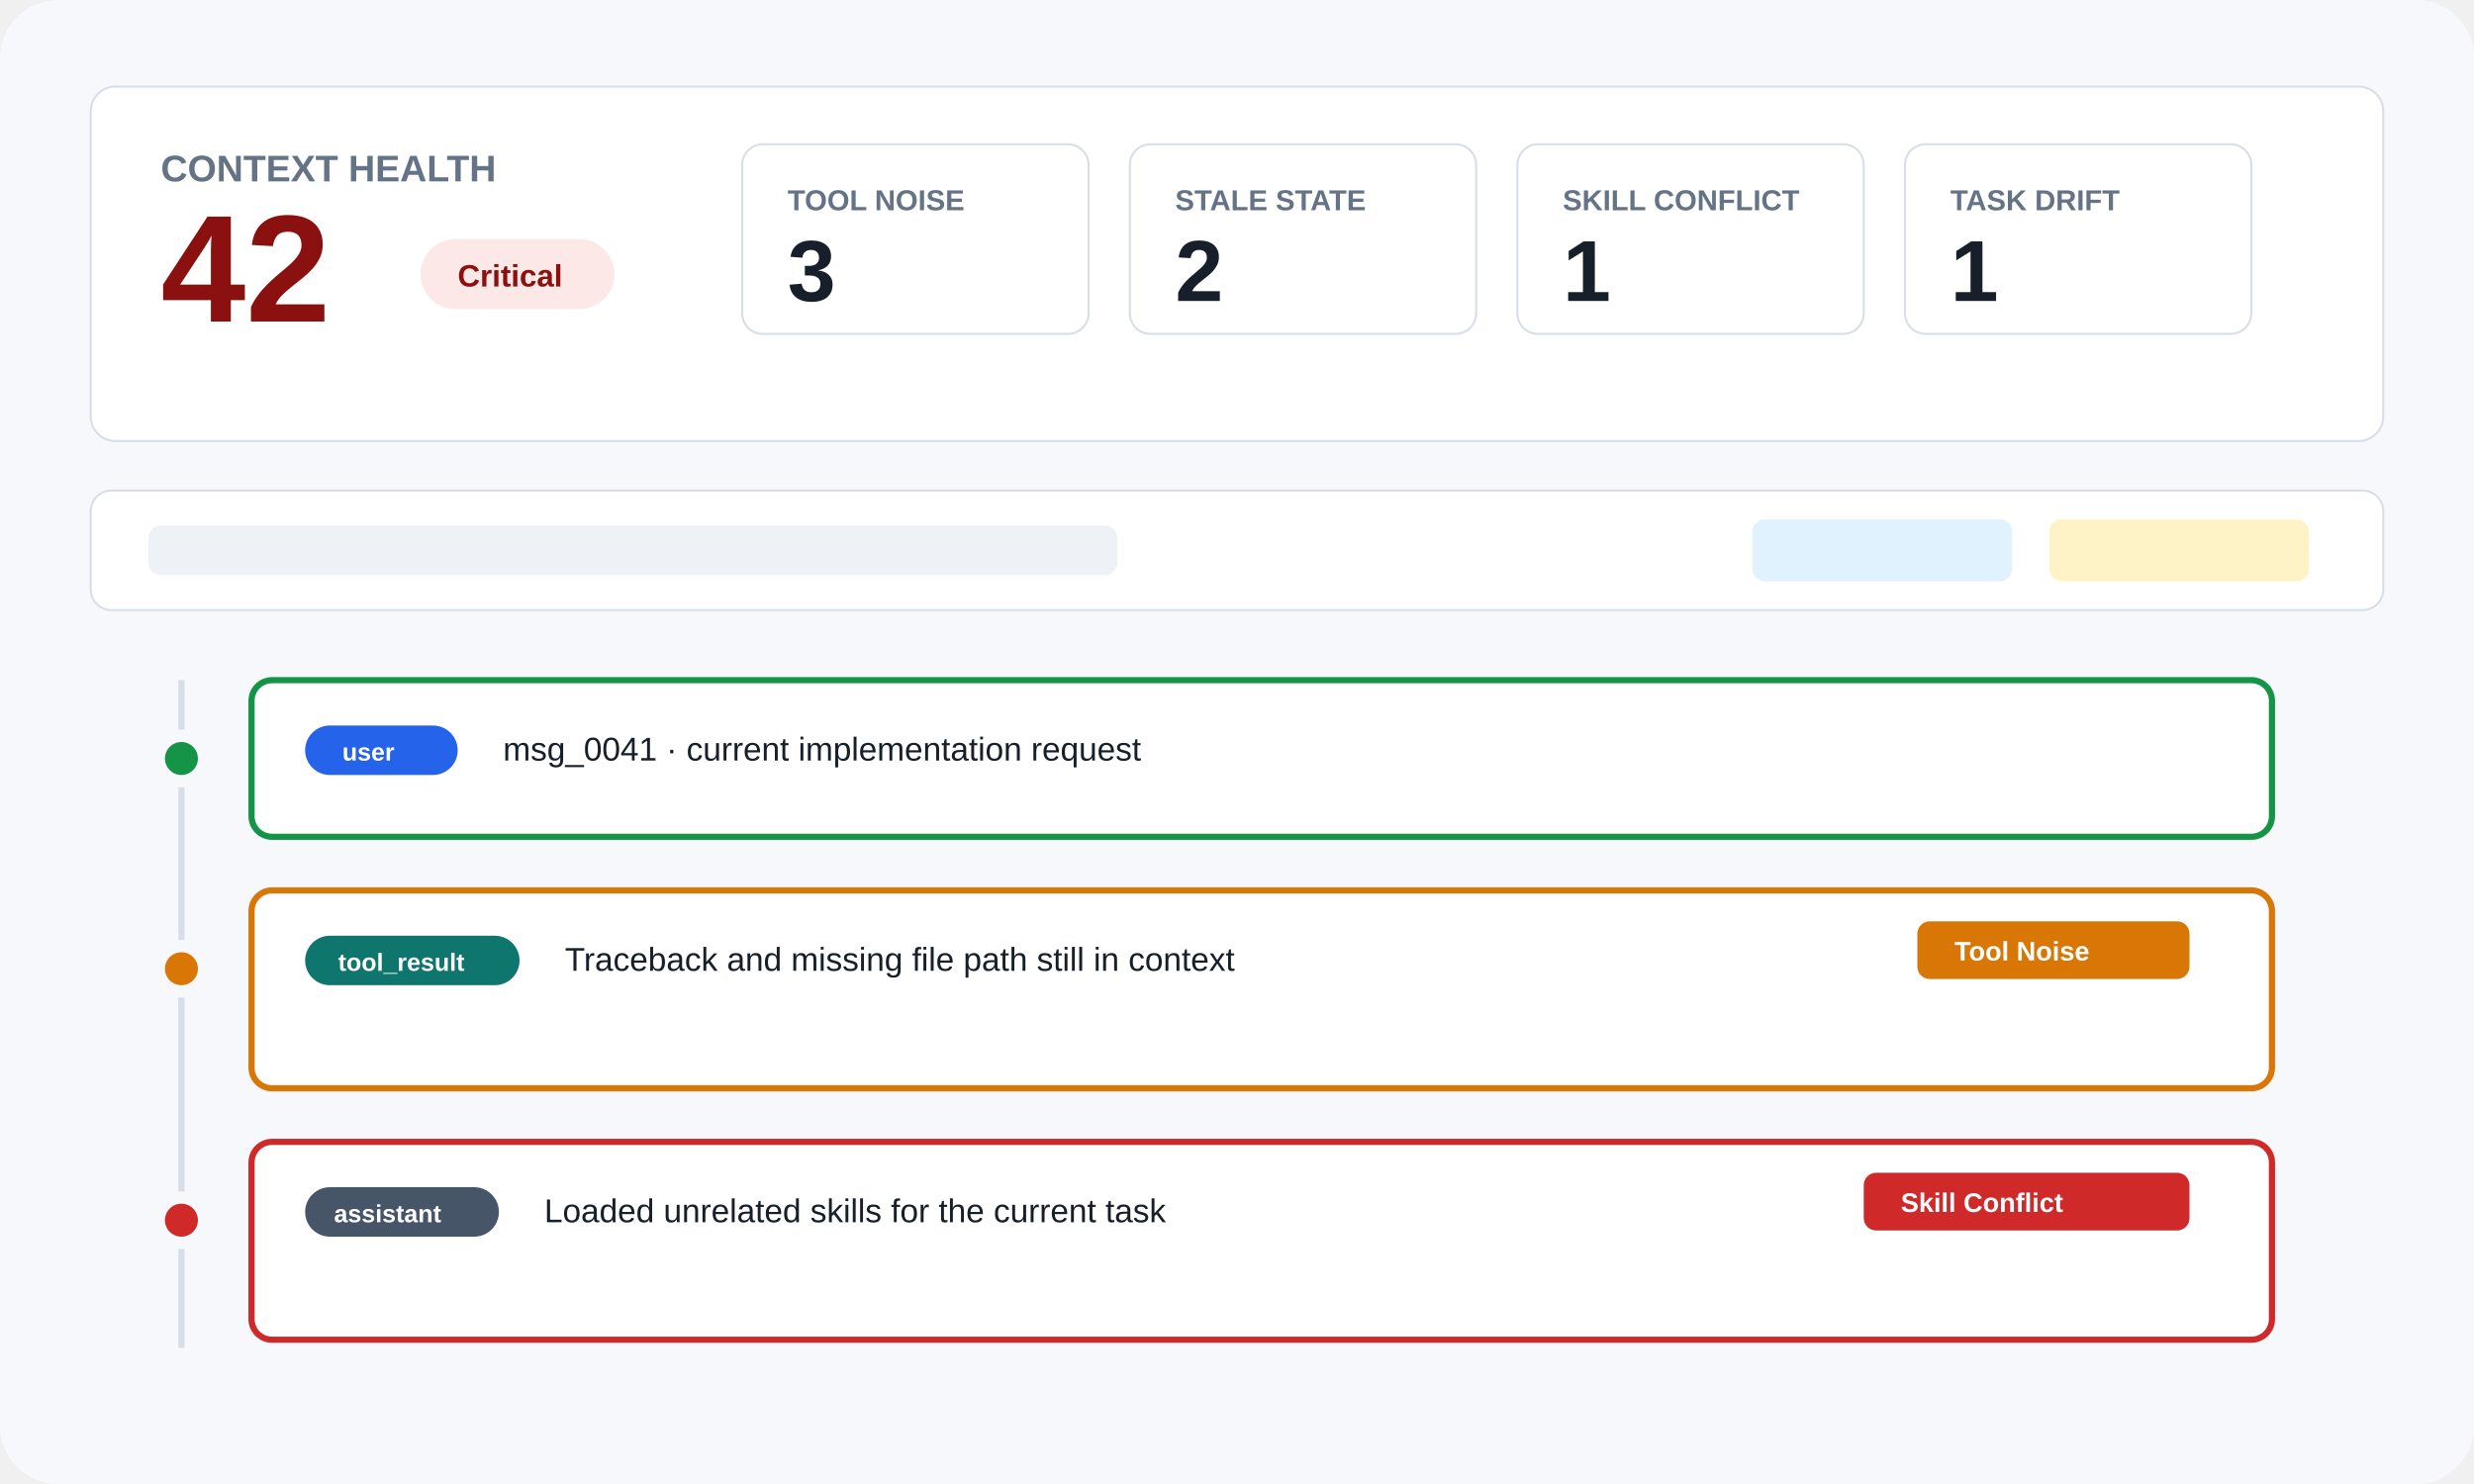
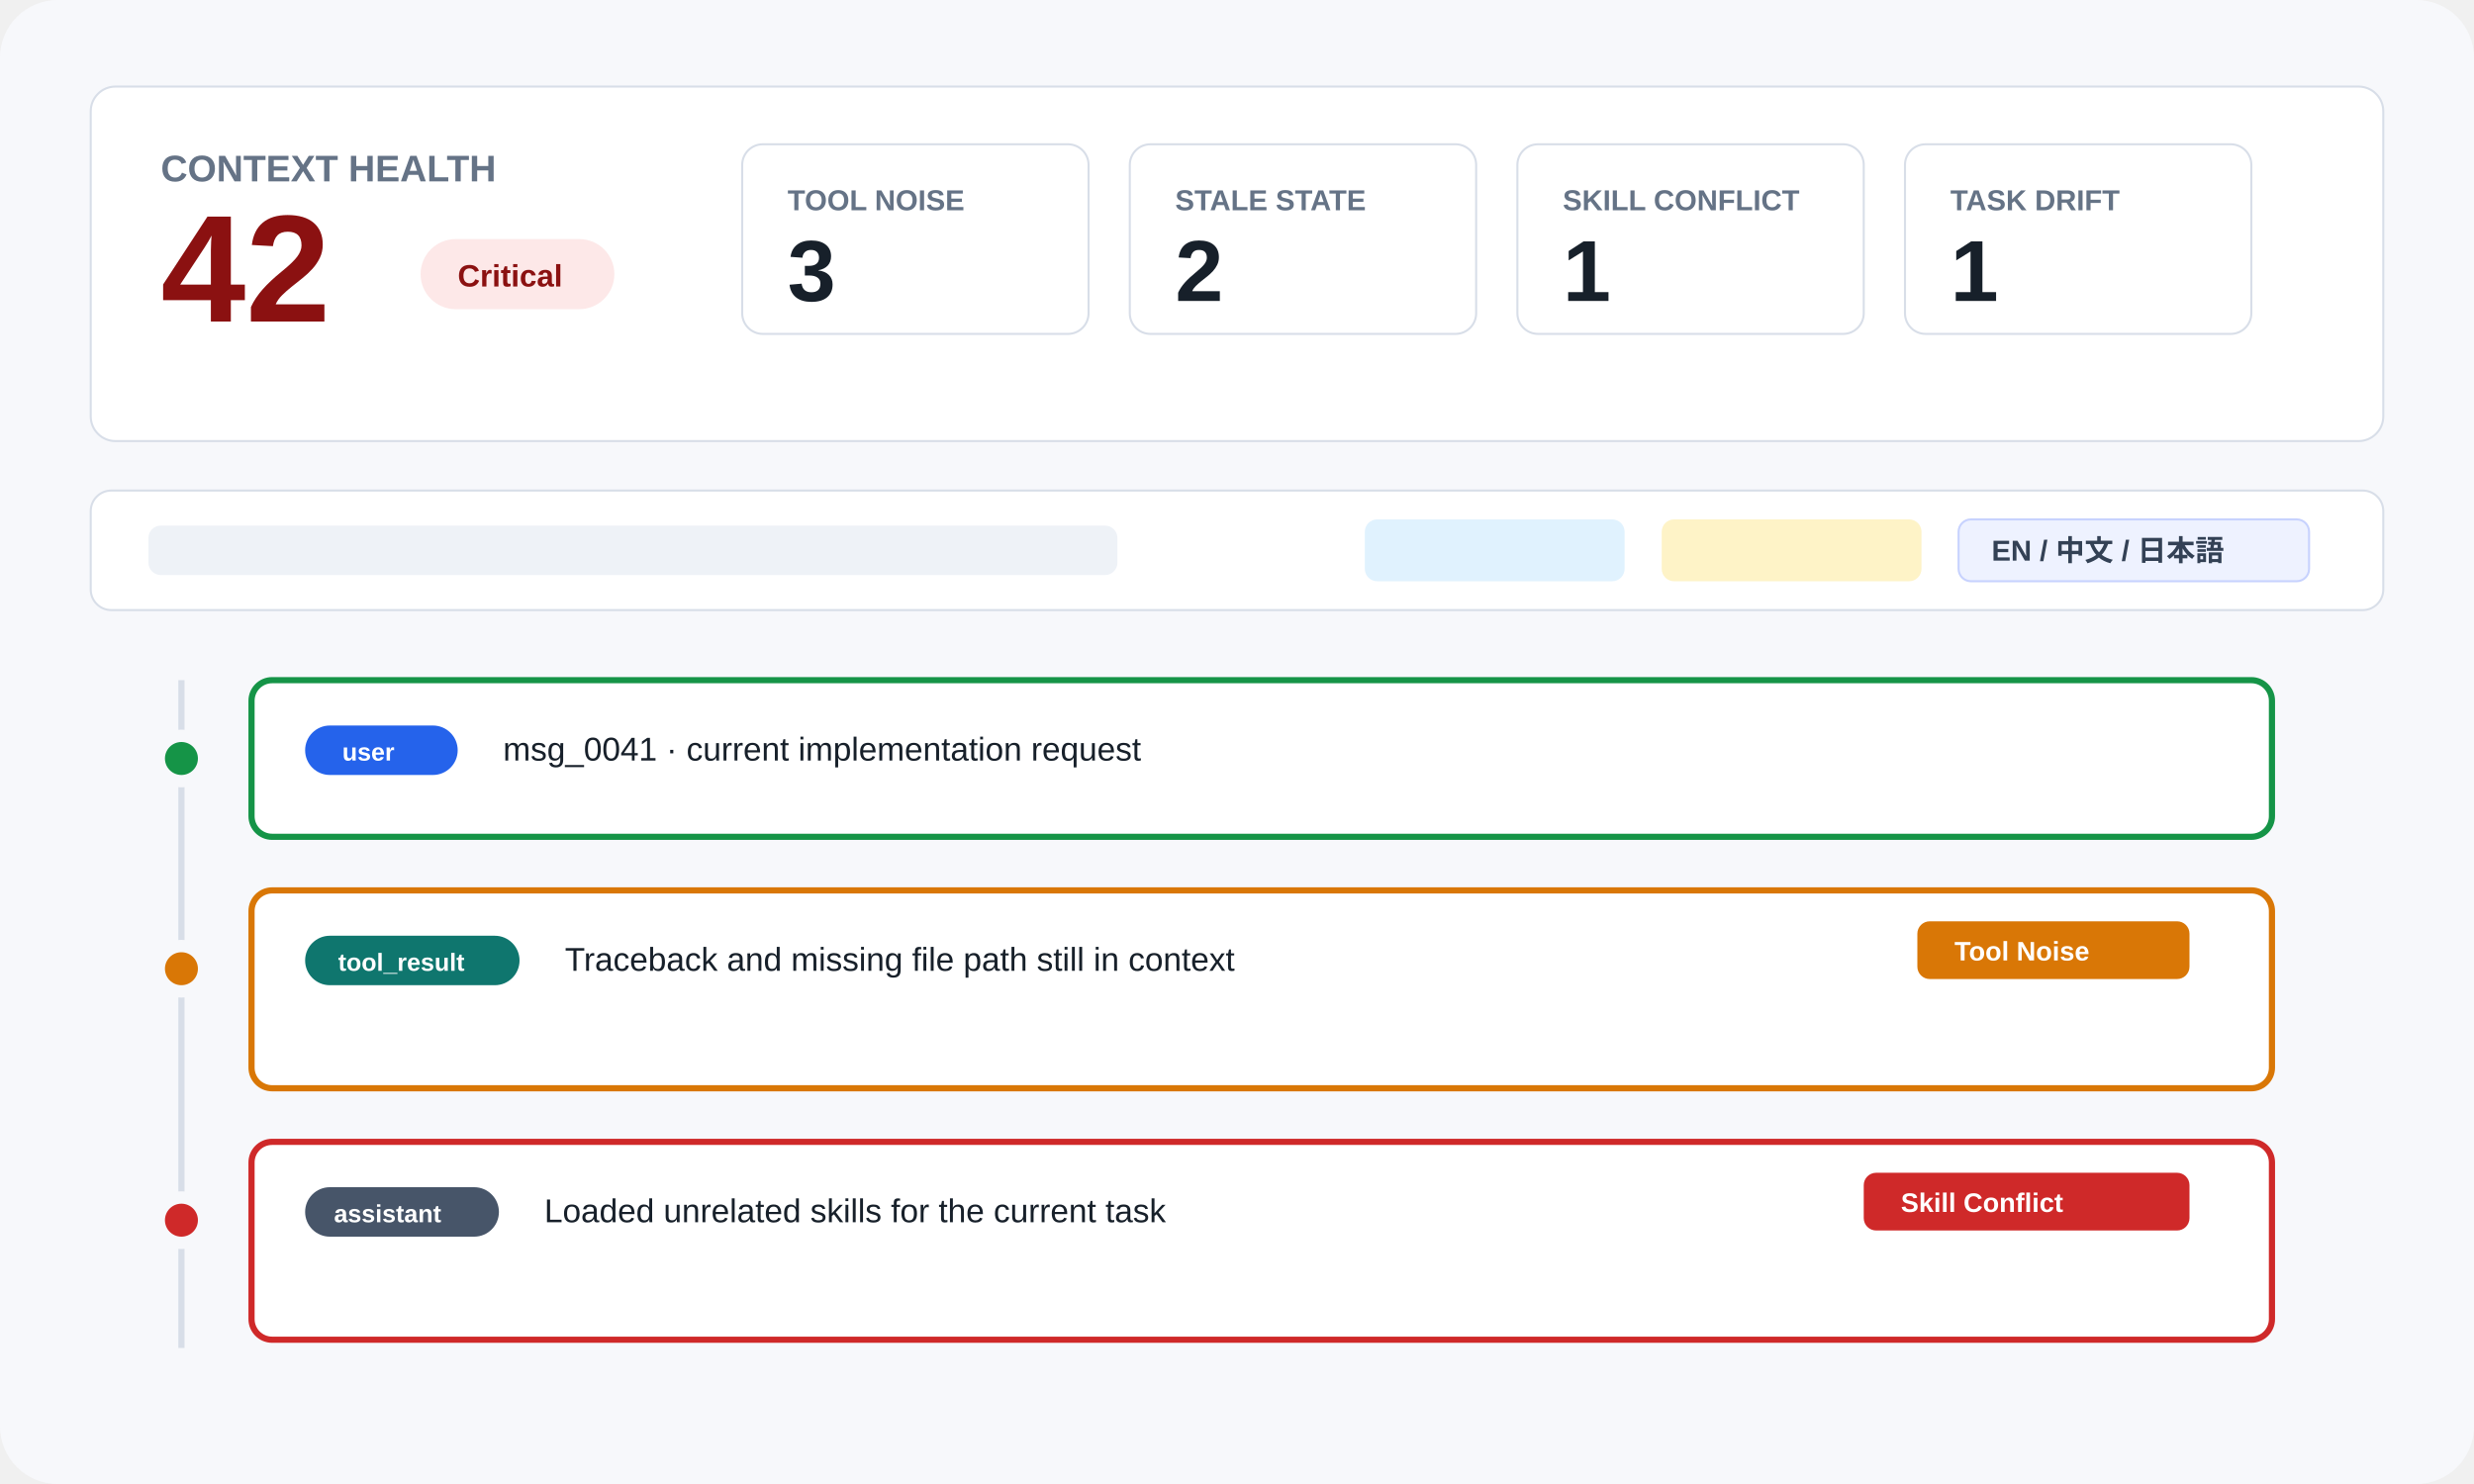
<svg xmlns="http://www.w3.org/2000/svg" width="1200" height="720" viewBox="0 0 1200 720" role="img" aria-label="Context Doctor report preview">
  <rect width="1200" height="720" rx="28" fill="#f7f8fb" />
  <rect x="44" y="42" width="1112" height="172" rx="12" fill="#ffffff" stroke="#d8dee8" />
  <text x="78" y="88" font-family="Arial, sans-serif" font-size="18" font-weight="700" fill="#657386">CONTEXT HEALTH</text>
  <text x="78" y="156" font-family="Arial, sans-serif" font-size="74" font-weight="800" fill="#8b1111">42</text>
  <rect x="204" y="116" width="94" height="34" rx="17" fill="#fde8e8" />
  <text x="222" y="139" font-family="Arial, sans-serif" font-size="15" font-weight="700" fill="#8b1111">Critical</text>
  <rect x="360" y="70" width="168" height="92" rx="10" fill="#ffffff" stroke="#d8dee8" />
  <text x="382" y="102" font-family="Arial, sans-serif" font-size="14" font-weight="700" fill="#657386">TOOL NOISE</text>
  <text x="382" y="146" font-family="Arial, sans-serif" font-size="42" font-weight="800" fill="#17202a">3</text>
  <rect x="548" y="70" width="168" height="92" rx="10" fill="#ffffff" stroke="#d8dee8" />
  <text x="570" y="102" font-family="Arial, sans-serif" font-size="14" font-weight="700" fill="#657386">STALE STATE</text>
  <text x="570" y="146" font-family="Arial, sans-serif" font-size="42" font-weight="800" fill="#17202a">2</text>
  <rect x="736" y="70" width="168" height="92" rx="10" fill="#ffffff" stroke="#d8dee8" />
  <text x="758" y="102" font-family="Arial, sans-serif" font-size="14" font-weight="700" fill="#657386">SKILL CONFLICT</text>
  <text x="758" y="146" font-family="Arial, sans-serif" font-size="42" font-weight="800" fill="#17202a">1</text>
  <rect x="924" y="70" width="168" height="92" rx="10" fill="#ffffff" stroke="#d8dee8" />
  <text x="946" y="102" font-family="Arial, sans-serif" font-size="14" font-weight="700" fill="#657386">TASK DRIFT</text>
  <text x="946" y="146" font-family="Arial, sans-serif" font-size="42" font-weight="800" fill="#17202a">1</text>
  <rect x="44" y="238" width="1112" height="58" rx="10" fill="#ffffff" stroke="#d8dee8" />
  <rect x="72" y="255" width="470" height="24" rx="6" fill="#eef2f7" />
-   <rect x="850" y="252" width="126" height="30" rx="6" fill="#e0f2fe" />
-   <rect x="994" y="252" width="126" height="30" rx="6" fill="#fef3c7" />
+   <rect x="662" y="252" width="126" height="30" rx="6" fill="#e0f2fe" />
+   <rect x="806" y="252" width="126" height="30" rx="6" fill="#fef3c7" />
+   <rect x="950" y="252" width="170" height="30" rx="6" fill="#eef2ff" stroke="#c7d2fe" />
+   <text x="966" y="272" font-family="Arial, sans-serif" font-size="14" font-weight="700" fill="#334155">EN / 中文 / 日本語</text>
  <line x1="88" y1="330" x2="88" y2="654" stroke="#d8dee8" stroke-width="3" />
  <circle cx="88" cy="368" r="11" fill="#159447" stroke="#f7f8fb" stroke-width="6" />
  <rect x="122" y="330" width="980" height="76" rx="10" fill="#ffffff" stroke="#159447" stroke-width="3" />
  <rect x="148" y="352" width="74" height="24" rx="12" fill="#2563eb" />
  <text x="166" y="369" font-family="Arial, sans-serif" font-size="12" font-weight="700" fill="#ffffff">user</text>
  <text x="244" y="369" font-family="Arial, sans-serif" font-size="16" fill="#17202a">msg_0041 · current implementation request</text>
  <circle cx="88" cy="470" r="11" fill="#d97706" stroke="#f7f8fb" stroke-width="6" />
  <rect x="122" y="432" width="980" height="96" rx="10" fill="#ffffff" stroke="#d97706" stroke-width="3" />
  <rect x="148" y="454" width="104" height="24" rx="12" fill="#0f766e" />
  <text x="164" y="471" font-family="Arial, sans-serif" font-size="12" font-weight="700" fill="#ffffff">tool_result</text>
  <text x="274" y="471" font-family="Arial, sans-serif" font-size="16" fill="#17202a">Traceback and missing file path still in context</text>
  <rect x="930" y="447" width="132" height="28" rx="6" fill="#d97706" />
  <text x="948" y="466" font-family="Arial, sans-serif" font-size="13" font-weight="700" fill="#ffffff">Tool Noise</text>
  <circle cx="88" cy="592" r="11" fill="#cf2929" stroke="#f7f8fb" stroke-width="6" />
  <rect x="122" y="554" width="980" height="96" rx="10" fill="#ffffff" stroke="#cf2929" stroke-width="3" />
  <rect x="148" y="576" width="94" height="24" rx="12" fill="#475569" />
  <text x="162" y="593" font-family="Arial, sans-serif" font-size="12" font-weight="700" fill="#ffffff">assistant</text>
  <text x="264" y="593" font-family="Arial, sans-serif" font-size="16" fill="#17202a">Loaded unrelated skills for the current task</text>
  <rect x="904" y="569" width="158" height="28" rx="6" fill="#cf2929" />
  <text x="922" y="588" font-family="Arial, sans-serif" font-size="13" font-weight="700" fill="#ffffff">Skill Conflict</text>
</svg>
